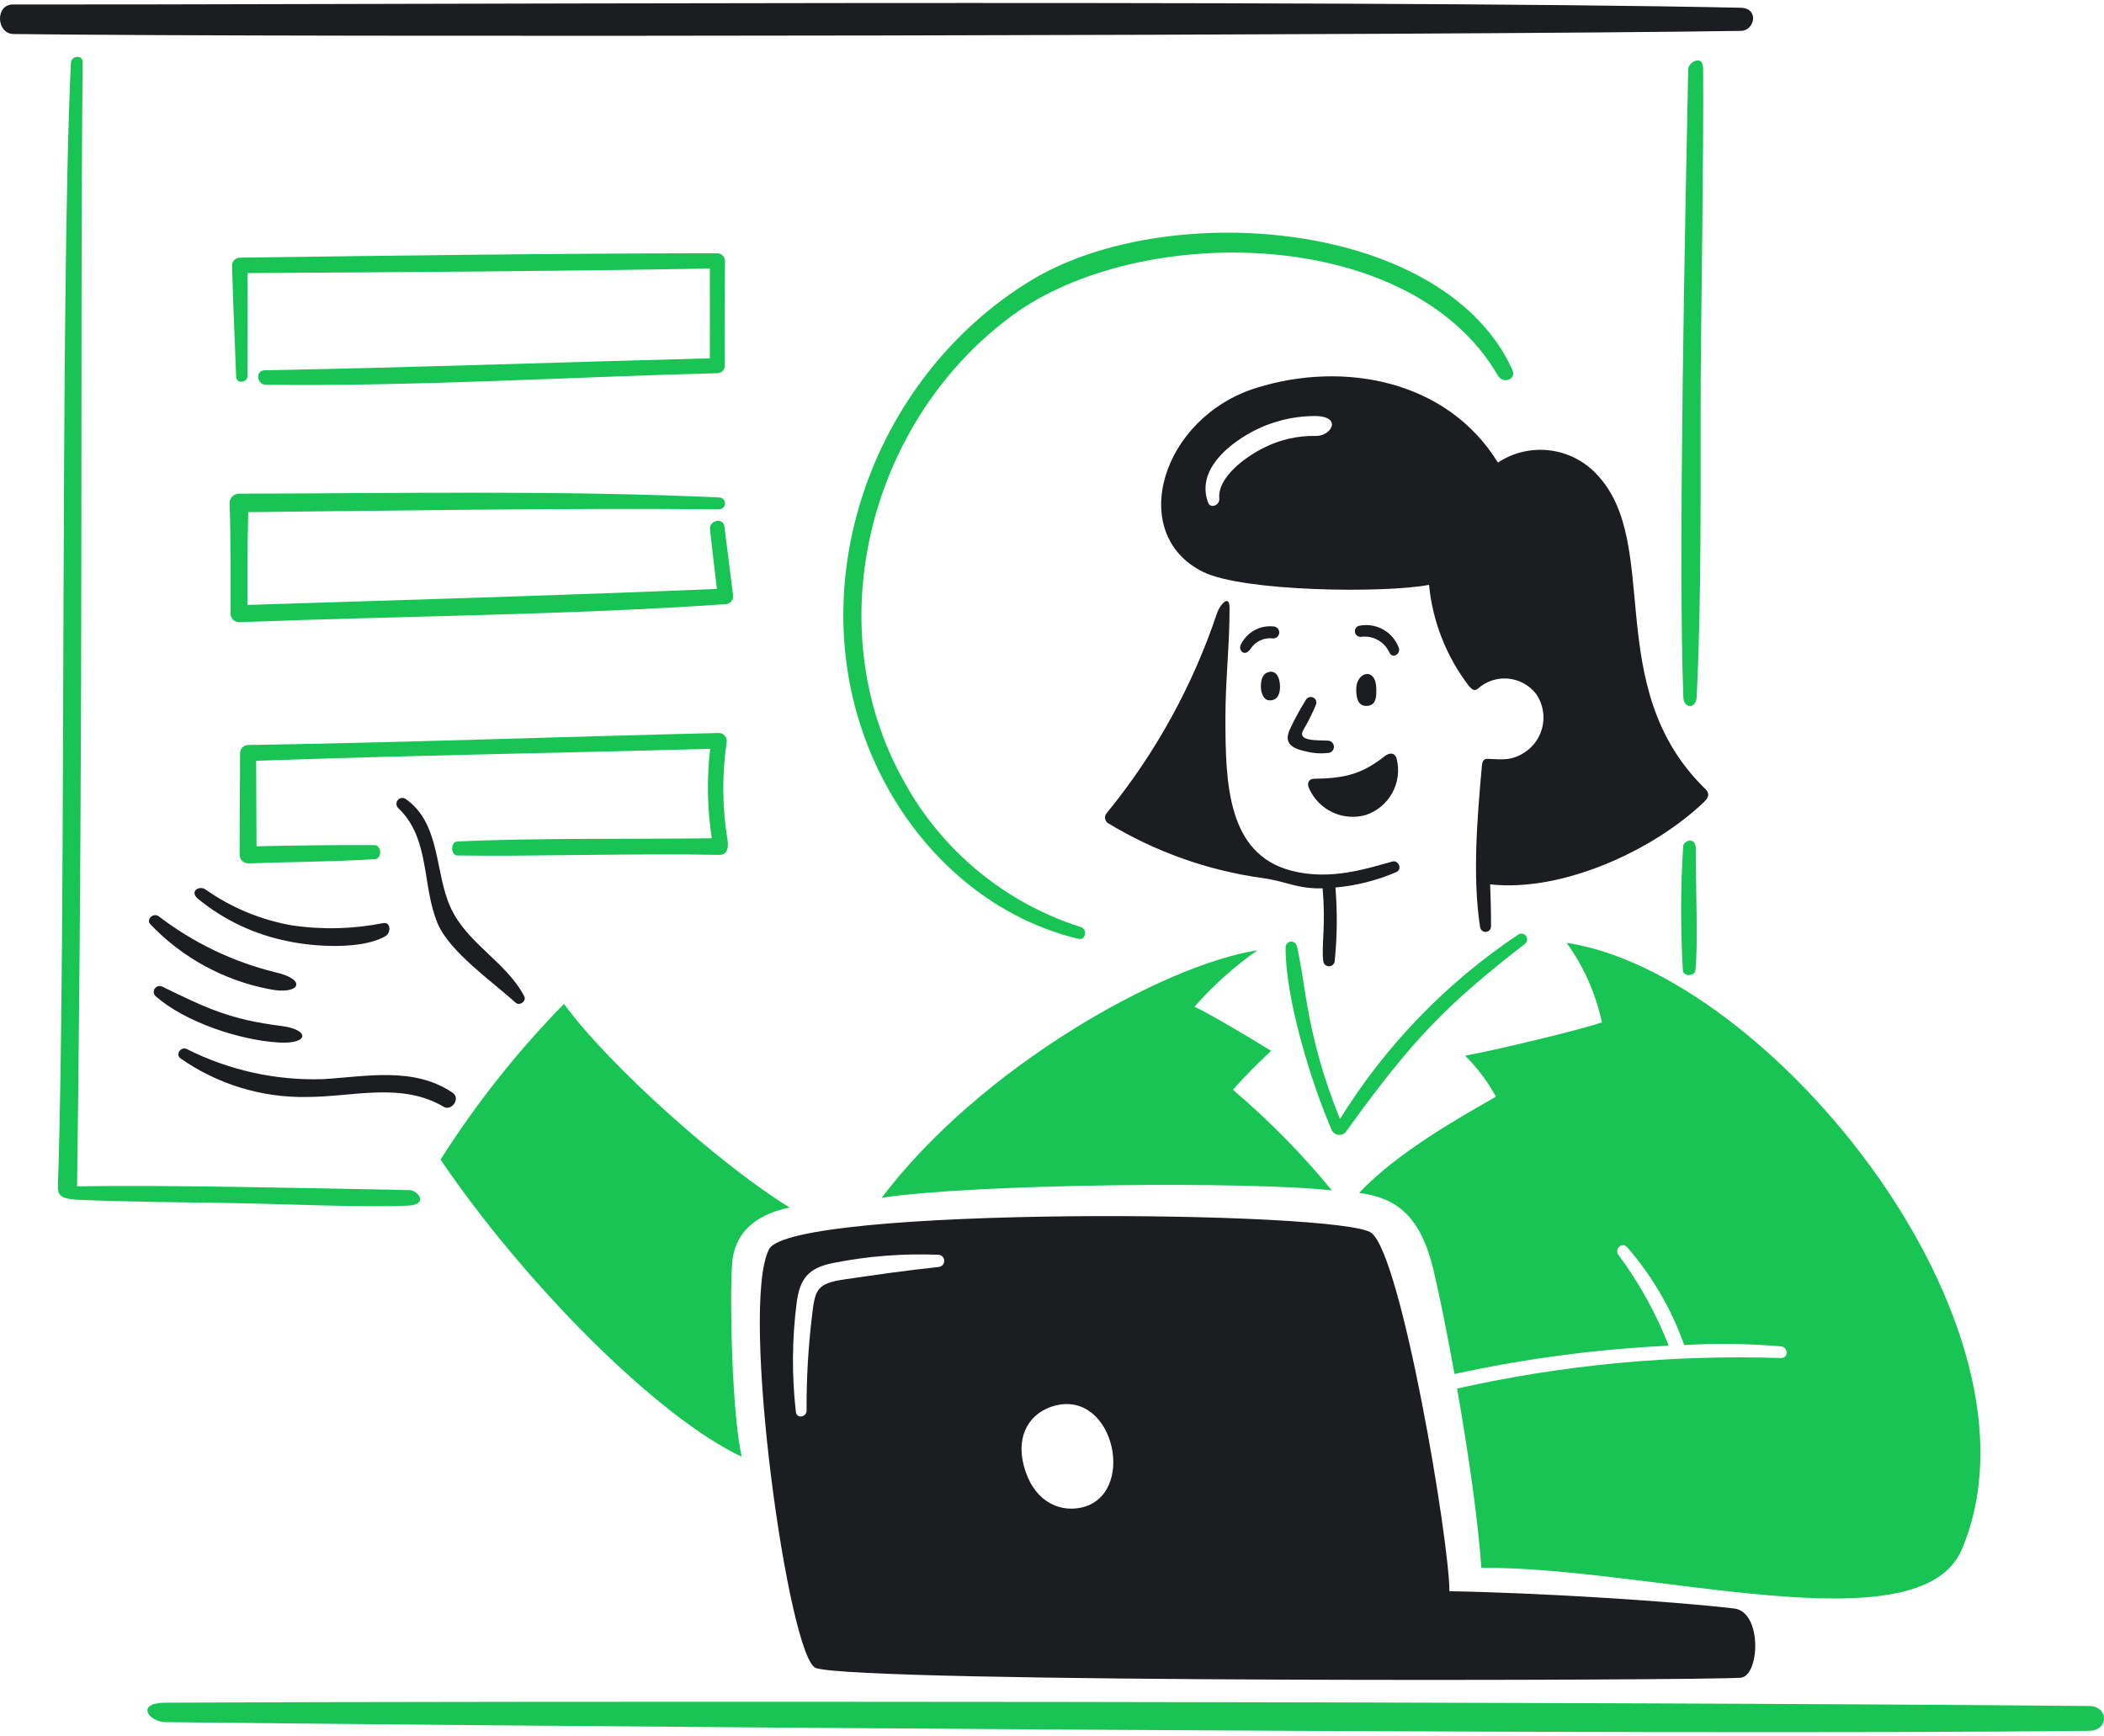
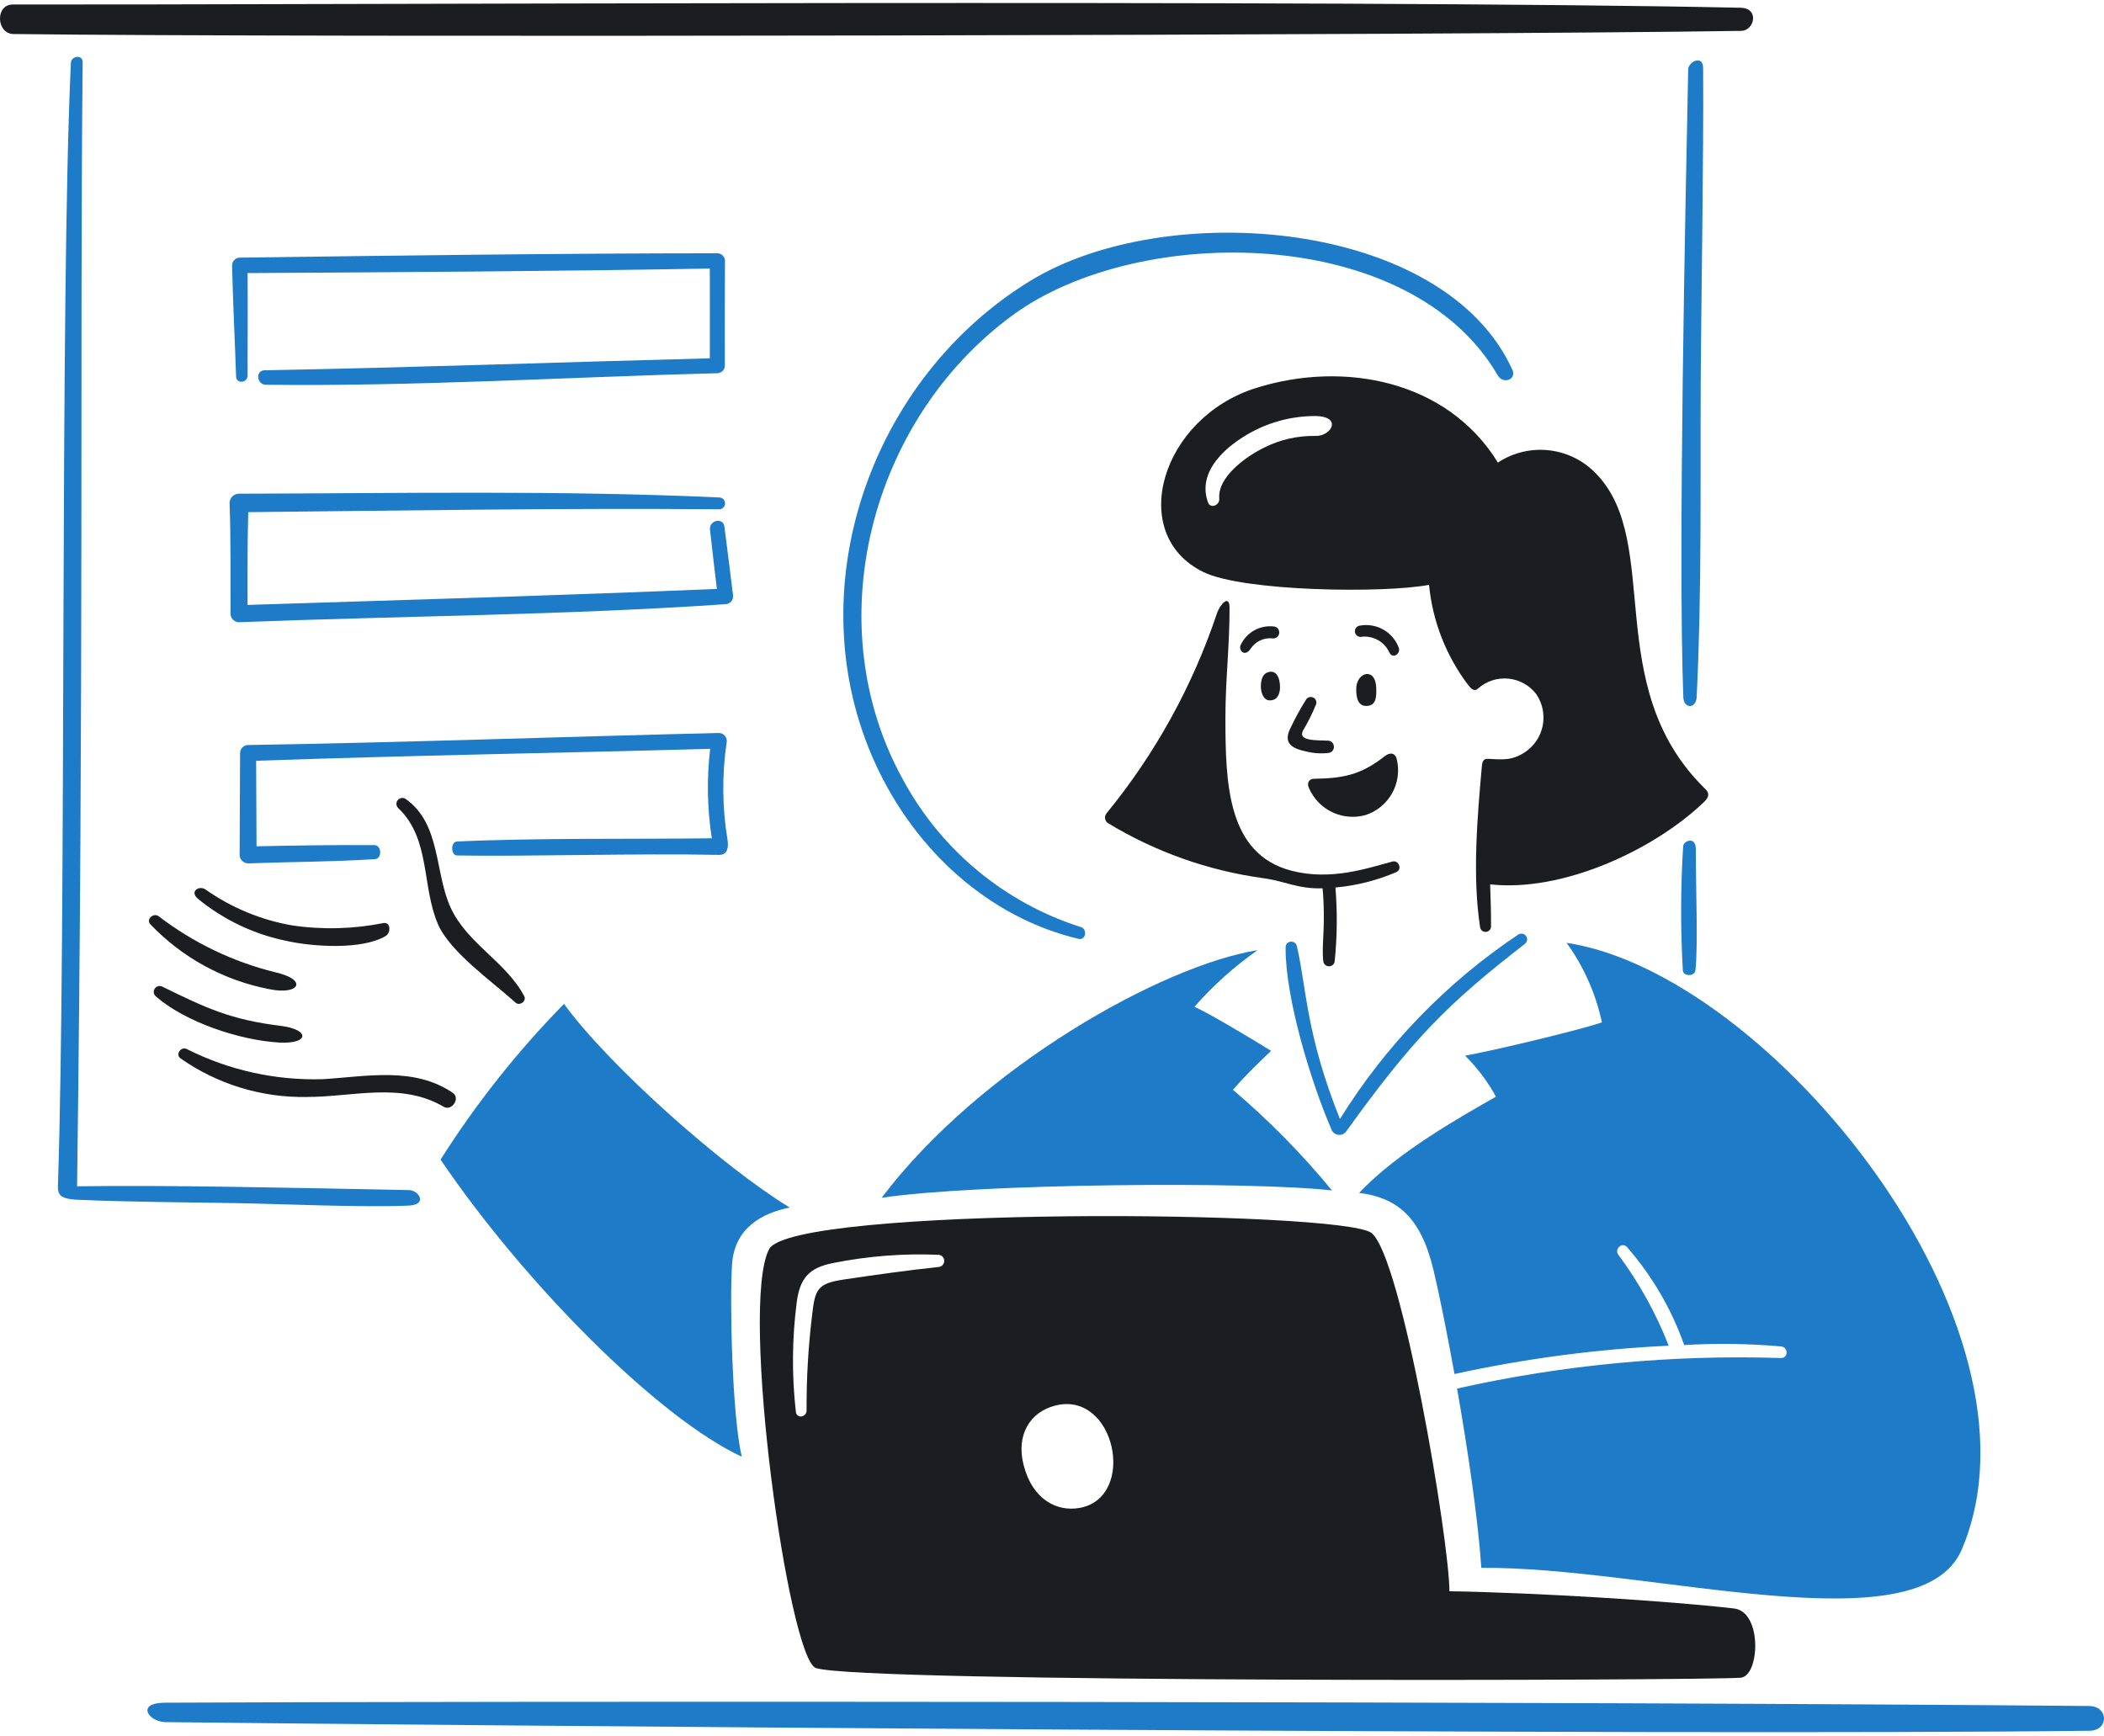
<svg xmlns="http://www.w3.org/2000/svg" width="274" height="226" viewBox="0 0 274 226" fill="none">
  <path fill-rule="evenodd" clip-rule="evenodd" d="M226.742 4.021C190.163 4.597 39.452 4.91 1.755 4.431C-0.484 4.403 -0.654 0.588 1.664 0.588C40.522 0.636 174.854 -0.105 226.669 1.009C229.163 1.06 228.486 3.992 226.742 4.021Z" fill="#1C1D21" />
  <path fill-rule="evenodd" clip-rule="evenodd" d="M181.855 113.58C179.331 114.669 176.65 115.349 173.912 115.593C174.174 118.811 174.14 122.046 173.808 125.258C173.772 125.431 173.675 125.586 173.536 125.695C173.397 125.804 173.223 125.861 173.046 125.854C172.869 125.848 172.7 125.779 172.569 125.66C172.438 125.541 172.353 125.38 172.33 125.204C172.067 123.008 172.681 120.629 172.238 115.701C168.952 115.79 167.412 114.771 164.524 114.379C157.344 113.399 150.442 110.95 144.25 107.185C144.066 107.044 143.944 106.836 143.913 106.606C143.881 106.377 143.941 106.144 144.08 105.958C150.433 98.199 155.319 89.347 158.498 79.835C158.873 78.761 160.116 77.316 160.122 79.167C160.137 83.91 159.584 88.651 159.584 93.402C159.584 102.024 159.813 111.247 168.213 113.414C173.364 114.739 178.158 113.058 181.346 112.207C182.104 111.997 182.666 113.188 181.855 113.58Z" fill="#1C1D21" />
  <path fill-rule="evenodd" clip-rule="evenodd" d="M169.697 95.135C168.96 96.561 171.47 96.393 172.975 96.465C173.165 96.48 173.343 96.563 173.478 96.698C173.613 96.832 173.696 97.011 173.712 97.201C173.728 97.391 173.676 97.58 173.565 97.736C173.455 97.891 173.293 98.002 173.108 98.05C172.113 98.183 171.102 98.126 170.128 97.881C168.389 97.52 167.061 96.879 168.008 94.93C168.62 93.615 169.316 92.34 170.09 91.112C170.185 90.964 170.331 90.855 170.5 90.806C170.67 90.757 170.851 90.771 171.011 90.846C171.171 90.921 171.298 91.052 171.368 91.213C171.439 91.375 171.448 91.557 171.394 91.725C170.915 92.903 170.348 94.043 169.697 95.135Z" fill="#1C1D21" />
  <path fill-rule="evenodd" clip-rule="evenodd" d="M179.228 89.638C179.245 90.54 179.313 91.908 177.983 91.943C176.913 91.972 176.612 91.025 176.618 89.759C176.623 87.479 179.173 86.844 179.228 89.638Z" fill="#1C1D21" />
  <path fill-rule="evenodd" clip-rule="evenodd" d="M166.693 89.583C166.671 90.446 166.304 91.259 165.308 91.218C164.476 91.185 164.176 90.061 164.2 89.32C164.235 88.227 164.58 87.669 165.271 87.517C166.332 87.284 166.722 88.501 166.693 89.583Z" fill="#1C1D21" />
  <path fill-rule="evenodd" clip-rule="evenodd" d="M165.732 83.147C165.175 83.082 164.612 83.175 164.105 83.414C163.598 83.653 163.168 84.028 162.863 84.499C162.093 85.637 161.269 84.702 161.562 84.028C161.937 83.208 162.565 82.53 163.354 82.093C164.143 81.657 165.052 81.485 165.946 81.603C166.145 81.637 166.324 81.747 166.444 81.91C166.564 82.074 166.615 82.278 166.587 82.478C166.559 82.679 166.455 82.861 166.295 82.986C166.135 83.111 165.933 83.168 165.732 83.147Z" fill="#1C1D21" />
  <path fill-rule="evenodd" clip-rule="evenodd" d="M177.179 82.953C177.003 82.952 176.834 82.888 176.701 82.774C176.568 82.659 176.48 82.501 176.453 82.328C176.426 82.154 176.462 81.977 176.553 81.827C176.645 81.678 176.787 81.566 176.954 81.511C178.026 81.281 179.146 81.447 180.106 81.978C181.065 82.509 181.8 83.369 182.175 84.4C182.407 85.205 181.332 85.866 180.925 84.962C180.602 84.267 180.062 83.696 179.387 83.333C178.711 82.971 177.937 82.838 177.179 82.953Z" fill="#1C1D21" />
  <path fill-rule="evenodd" clip-rule="evenodd" d="M170.484 102.691C171.088 104.052 172.161 105.151 173.506 105.788C174.852 106.425 176.381 106.558 177.816 106.163C179.297 105.686 180.541 104.664 181.297 103.305C182.053 101.945 182.266 100.35 181.891 98.84C181.72 98.137 181.09 97.893 180.334 98.489C177.171 100.981 174.83 101.371 171.093 101.432C170.486 101.442 170.13 101.986 170.484 102.691Z" fill="#1C1D21" />
  <path fill-rule="evenodd" clip-rule="evenodd" d="M68.272 129.751C68.606 130.385 67.671 131.065 67.148 130.594C64.123 127.856 58.584 123.99 57.021 120.337C54.913 115.419 56.064 109.26 51.894 105.281C51.743 105.152 51.648 104.971 51.628 104.774C51.608 104.577 51.665 104.38 51.786 104.224C51.907 104.068 52.084 103.964 52.279 103.934C52.475 103.905 52.675 103.952 52.837 104.065C57.445 107.307 56.571 113.654 58.706 118.257C60.87 122.918 65.9 125.267 68.272 129.751Z" fill="#1C1D21" />
  <path fill-rule="evenodd" clip-rule="evenodd" d="M37.447 122.575C33.148 121.722 29.126 119.818 25.742 117.033C24.656 116.076 25.957 115.304 26.75 115.84C30.115 118.218 33.967 119.818 38.027 120.526C41.99 121.112 46.024 121.008 49.951 120.22C50.919 120.09 50.898 121.507 50.232 121.906C47.203 123.725 40.847 123.323 37.447 122.575Z" fill="#1C1D21" />
  <path fill-rule="evenodd" clip-rule="evenodd" d="M19.581 120.385C18.979 119.726 19.991 118.85 20.651 119.328C25.161 122.788 30.338 125.276 35.857 126.635C40.168 127.618 38.973 129.636 35.103 128.838C29.174 127.708 23.746 124.753 19.581 120.385Z" fill="#1C1D21" />
  <path fill-rule="evenodd" clip-rule="evenodd" d="M36.332 135.783C31.21 135.486 24.117 133.126 20.273 129.756C20.138 129.633 20.051 129.465 20.028 129.284C20.006 129.102 20.049 128.919 20.15 128.766C20.251 128.613 20.403 128.502 20.578 128.451C20.754 128.401 20.942 128.415 21.109 128.491C26.953 131.355 30.069 132.809 36.6 133.62C40.391 134.092 40.28 136.012 36.332 135.783Z" fill="#1C1D21" />
  <path fill-rule="evenodd" clip-rule="evenodd" d="M58.967 142.338C59.997 143.04 58.827 144.77 57.777 144.149C52.238 140.888 45.93 142.884 39.914 142.875C34.047 142.974 28.3 141.211 23.497 137.84C22.805 137.321 23.568 136.284 24.3 136.62C29.798 139.397 35.905 140.75 42.062 140.555C47.749 140.21 53.911 138.895 58.967 142.338Z" fill="#1C1D21" />
-   <path fill-rule="evenodd" clip-rule="evenodd" d="M272.137 225.421C215.897 226.105 55.767 224.696 21.564 224.297C19.36 224.272 17.612 221.785 21.5 221.768C65.481 221.542 206.641 221.595 272.056 222.198C274.631 222.215 274.638 225.39 272.137 225.421Z" fill="#18C554" />
-   <path fill-rule="evenodd" clip-rule="evenodd" d="M163.767 123.758C151.402 125.725 127.717 138.946 114.819 156.003C127.044 154.152 163.099 153.836 173.461 155.051C169.562 150.304 165.245 145.916 160.562 141.942C162.36 139.88 164.052 138.277 165.532 136.866C162.571 135.04 157.704 132.125 155.555 131.122C157.989 128.349 160.746 125.876 163.767 123.758Z" fill="#18C554" />
-   <path fill-rule="evenodd" clip-rule="evenodd" d="M190.801 137.497C192.387 139.077 193.739 140.875 194.817 142.837C190.482 145.321 182.075 149.973 177.001 155.365C181.846 156 185.011 158.351 186.697 165.482C187.422 168.541 188.422 173.449 189.414 178.958C198.594 176.952 207.926 175.718 217.312 175.27C215.665 171.053 213.463 167.074 210.765 163.439C210.186 162.673 211.26 161.701 211.899 162.444C215.158 166.184 217.68 170.508 219.331 175.186C223.535 174.937 227.752 174.997 231.948 175.364C232.903 175.472 232.914 176.901 231.925 176.877C217.756 176.416 203.585 177.751 189.752 180.851C191.164 188.905 192.493 197.905 192.91 204.207C214.69 203.995 250.023 214.757 255.499 201.775C267.763 172.701 230.516 126.814 204.014 122.797C206.251 125.893 207.817 129.422 208.613 133.158C205.71 134.166 194.609 136.809 190.801 137.497Z" fill="#18C554" />
-   <path fill-rule="evenodd" clip-rule="evenodd" d="M174.5 145.748C170.045 134.632 170.166 128.715 168.896 123.266C168.867 123.078 168.766 122.909 168.616 122.793C168.465 122.676 168.275 122.623 168.086 122.642C167.897 122.662 167.722 122.754 167.599 122.898C167.475 123.043 167.412 123.23 167.422 123.42C167.377 129.997 170.728 140.953 173.45 147.252C173.536 147.404 173.657 147.534 173.803 147.631C173.949 147.729 174.115 147.79 174.289 147.81C174.463 147.831 174.64 147.81 174.804 147.75C174.969 147.689 175.117 147.591 175.236 147.463C184.05 135.223 188.454 130.801 198.561 122.95C198.718 122.839 198.826 122.671 198.862 122.482C198.898 122.293 198.86 122.097 198.754 121.935C198.649 121.774 198.485 121.66 198.298 121.617C198.11 121.573 197.913 121.605 197.747 121.704C188.368 127.964 180.44 136.163 174.5 145.748Z" fill="#18C554" />
-   <path fill-rule="evenodd" clip-rule="evenodd" d="M102.835 157.271C94.165 151.985 79.469 138.981 73.444 130.754C67.389 136.93 62.002 143.728 57.373 151.034C68.342 167.21 85.712 184.66 96.598 189.73C95.333 184.337 95.011 169.43 95.333 164.672C95.655 159.914 99.241 158.012 102.835 157.271Z" fill="#18C554" />
-   <path fill-rule="evenodd" clip-rule="evenodd" d="M53.156 157.025C55.846 156.913 54.463 155.027 53.316 155.005C38 154.704 21.586 154.33 10.038 154.51C10.931 87.785 10.397 45.683 10.762 8.086C10.772 7.09 9.278 7.243 9.233 8.191C7.775 38.757 8.671 121.069 7.547 154.282C7.508 155.421 7.586 156.147 10.048 156.257C16.943 156.566 23.663 156.578 30.597 156.698C36.969 156.809 46.981 157.284 53.156 157.025Z" fill="#18C554" />
-   <path fill-rule="evenodd" clip-rule="evenodd" d="M220.954 90.796C221.63 77.096 221.419 63.215 221.481 49.485C221.518 41.369 221.886 19.578 221.794 8.884C221.779 7.032 219.869 8.087 219.85 9.024C219.48 27.183 218.523 72.523 219.217 90.815C219.277 92.355 220.885 92.333 220.954 90.796Z" fill="#18C554" />
-   <path fill-rule="evenodd" clip-rule="evenodd" d="M32.242 48.926C32.242 44.472 32.28 40.021 32.242 35.566C52.304 35.451 72.379 35.337 92.439 34.975C92.456 38.873 92.439 42.77 92.439 46.668C73.277 47.159 53.683 47.881 34.464 48.225C33.226 48.248 33.427 50.097 34.624 50.112C54.03 50.347 74.032 49.109 93.499 48.605C93.756 48.578 93.993 48.452 94.16 48.255C94.328 48.057 94.412 47.802 94.395 47.544C94.395 42.992 94.38 38.44 94.41 33.889C94.383 33.629 94.256 33.39 94.057 33.222C93.857 33.054 93.6 32.969 93.34 32.986C72.613 32.999 51.872 33.282 31.145 33.558C30.88 33.586 30.636 33.715 30.464 33.919C30.292 34.122 30.206 34.384 30.223 34.65C30.338 39.456 30.583 44.25 30.748 49.053C30.772 50.029 32.241 49.892 32.242 48.926Z" fill="#18C554" />
-   <path fill-rule="evenodd" clip-rule="evenodd" d="M31.073 81.043C52.026 80.225 73.599 80.129 94.425 78.695C94.577 78.698 94.728 78.668 94.868 78.605C95.007 78.543 95.13 78.451 95.23 78.335C95.329 78.219 95.4 78.082 95.44 77.935C95.48 77.788 95.486 77.633 95.459 77.483C95.091 74.513 94.721 71.542 94.335 68.575C94.173 67.343 92.324 67.764 92.459 68.974C92.74 71.552 93.052 74.129 93.358 76.702C73.015 77.561 52.491 78.141 32.235 78.79C32.235 74.762 32.214 70.728 32.328 66.706C52.808 66.494 72.936 66.162 93.641 66.331C93.84 66.334 94.033 66.26 94.179 66.123C94.325 65.987 94.412 65.799 94.422 65.6C94.432 65.4 94.365 65.204 94.233 65.054C94.102 64.904 93.917 64.81 93.718 64.794C72.933 63.837 52.061 64.258 31.19 64.3C31.028 64.292 30.866 64.315 30.713 64.369C30.561 64.423 30.42 64.507 30.3 64.616C30.18 64.725 30.082 64.856 30.013 65.002C29.944 65.149 29.904 65.308 29.897 65.469C30.07 70.265 30.005 75.078 30.022 79.879C30.011 80.172 30.115 80.457 30.311 80.674C30.508 80.891 30.781 81.024 31.073 81.043Z" fill="#18C554" />
-   <path fill-rule="evenodd" clip-rule="evenodd" d="M92.7 109.182C82.639 109.315 69.84 109.116 59.519 109.603C58.655 109.644 58.694 111.406 59.542 111.42C68.834 111.579 82.897 111.119 93.639 111.346C94.826 111.371 94.881 110.222 94.742 109.367C94.048 105.174 94.01 100.898 94.631 96.693C94.659 96.541 94.653 96.385 94.614 96.236C94.574 96.087 94.502 95.949 94.401 95.831C94.301 95.714 94.176 95.62 94.035 95.558C93.894 95.495 93.741 95.465 93.587 95.469C73.145 95.953 52.697 96.709 32.257 97.036C31.982 97.055 31.725 97.179 31.541 97.383C31.355 97.587 31.257 97.855 31.265 98.13C31.229 102.554 31.237 106.983 31.206 111.4C31.225 111.691 31.357 111.964 31.573 112.159C31.789 112.355 32.072 112.459 32.364 112.45C38.265 112.234 42.912 112.266 48.815 111.902C49.799 111.842 49.716 110.067 48.741 110.064C43.207 110.049 38.94 110.109 33.408 110.224C33.387 106.513 33.383 102.803 33.357 99.092C53.06 98.389 72.778 98.08 92.485 97.529C92.024 101.405 92.096 105.326 92.7 109.182Z" fill="#18C554" />
-   <path fill-rule="evenodd" clip-rule="evenodd" d="M140.467 122.282C141.398 122.503 141.651 121.009 140.748 120.745C130.909 117.61 122.655 110.804 117.704 101.741C106.279 81.336 113.348 54.595 131.91 41.03C148.35 29.014 183.667 29.259 195.054 48.898C195.742 50.086 197.531 49.436 196.958 48.173C188.055 28.551 151.921 25.74 134.201 36.56C113.336 49.304 103.659 76.867 113.995 99.457C119.194 110.822 128.85 119.531 140.467 122.282Z" fill="#18C554" />
-   <path fill-rule="evenodd" clip-rule="evenodd" d="M220.791 126.393C221.148 123.363 220.831 115.292 220.843 110.57C220.843 108.875 219.253 109.498 219.195 110.207C218.857 115.598 218.843 121.004 219.153 126.396C219.216 127.201 220.698 127.188 220.791 126.393Z" fill="#18C554" />
+   <path fill-rule="evenodd" clip-rule="evenodd" d="M272.137 225.421C215.897 226.105 55.767 224.696 21.564 224.297C19.36 224.272 17.612 221.785 21.5 221.768C65.481 221.542 206.641 221.595 272.056 222.198C274.631 222.215 274.638 225.39 272.137 225.421Z" fill="#1E7BC8" />
+   <path fill-rule="evenodd" clip-rule="evenodd" d="M163.767 123.758C151.402 125.725 127.717 138.946 114.819 156.003C127.044 154.152 163.099 153.836 173.461 155.051C169.562 150.304 165.245 145.916 160.562 141.942C162.36 139.88 164.052 138.277 165.532 136.866C162.571 135.04 157.704 132.125 155.555 131.122C157.989 128.349 160.746 125.876 163.767 123.758Z" fill="#1E7BC8" />
+   <path fill-rule="evenodd" clip-rule="evenodd" d="M190.801 137.497C192.387 139.077 193.739 140.875 194.817 142.837C190.482 145.321 182.075 149.973 177.001 155.365C181.846 156 185.011 158.351 186.697 165.482C187.422 168.541 188.422 173.449 189.414 178.958C198.594 176.952 207.926 175.718 217.312 175.27C215.665 171.053 213.463 167.074 210.765 163.439C210.186 162.673 211.26 161.701 211.899 162.444C215.158 166.184 217.68 170.508 219.331 175.186C223.535 174.937 227.752 174.997 231.948 175.364C232.903 175.472 232.914 176.901 231.925 176.877C217.756 176.416 203.585 177.751 189.752 180.851C191.164 188.905 192.493 197.905 192.91 204.207C214.69 203.995 250.023 214.757 255.499 201.775C267.763 172.701 230.516 126.814 204.014 122.797C206.251 125.893 207.817 129.422 208.613 133.158C205.71 134.166 194.609 136.809 190.801 137.497Z" fill="#1E7BC8" />
+   <path fill-rule="evenodd" clip-rule="evenodd" d="M174.5 145.748C170.045 134.632 170.166 128.715 168.896 123.266C168.867 123.078 168.766 122.909 168.616 122.793C168.465 122.676 168.275 122.623 168.086 122.642C167.897 122.662 167.722 122.754 167.599 122.898C167.475 123.043 167.412 123.23 167.422 123.42C167.377 129.997 170.728 140.953 173.45 147.252C173.536 147.404 173.657 147.534 173.803 147.631C173.949 147.729 174.115 147.79 174.289 147.81C174.463 147.831 174.64 147.81 174.804 147.75C174.969 147.689 175.117 147.591 175.236 147.463C184.05 135.223 188.454 130.801 198.561 122.95C198.718 122.839 198.826 122.671 198.862 122.482C198.898 122.293 198.86 122.097 198.754 121.935C198.649 121.774 198.485 121.66 198.298 121.617C198.11 121.573 197.913 121.605 197.747 121.704C188.368 127.964 180.44 136.163 174.5 145.748Z" fill="#1E7BC8" />
+   <path fill-rule="evenodd" clip-rule="evenodd" d="M102.835 157.271C94.165 151.985 79.469 138.981 73.444 130.754C67.389 136.93 62.002 143.728 57.373 151.034C68.342 167.21 85.712 184.66 96.598 189.73C95.333 184.337 95.011 169.43 95.333 164.672C95.655 159.914 99.241 158.012 102.835 157.271Z" fill="#1E7BC8" />
+   <path fill-rule="evenodd" clip-rule="evenodd" d="M53.156 157.025C55.846 156.913 54.463 155.027 53.316 155.005C38 154.704 21.586 154.33 10.038 154.51C10.931 87.785 10.397 45.683 10.762 8.086C10.772 7.09 9.278 7.243 9.233 8.191C7.775 38.757 8.671 121.069 7.547 154.282C7.508 155.421 7.586 156.147 10.048 156.257C16.943 156.566 23.663 156.578 30.597 156.698C36.969 156.809 46.981 157.284 53.156 157.025Z" fill="#1E7BC8" />
+   <path fill-rule="evenodd" clip-rule="evenodd" d="M220.954 90.796C221.63 77.096 221.419 63.215 221.481 49.485C221.518 41.369 221.886 19.578 221.794 8.884C221.779 7.032 219.869 8.087 219.85 9.024C219.48 27.183 218.523 72.523 219.217 90.815C219.277 92.355 220.885 92.333 220.954 90.796Z" fill="#1E7BC8" />
+   <path fill-rule="evenodd" clip-rule="evenodd" d="M32.242 48.926C32.242 44.472 32.28 40.021 32.242 35.566C52.304 35.451 72.379 35.337 92.439 34.975C92.456 38.873 92.439 42.77 92.439 46.668C73.277 47.159 53.683 47.881 34.464 48.225C33.226 48.248 33.427 50.097 34.624 50.112C54.03 50.347 74.032 49.109 93.499 48.605C93.756 48.578 93.993 48.452 94.16 48.255C94.328 48.057 94.412 47.802 94.395 47.544C94.395 42.992 94.38 38.44 94.41 33.889C94.383 33.629 94.256 33.39 94.057 33.222C93.857 33.054 93.6 32.969 93.34 32.986C72.613 32.999 51.872 33.282 31.145 33.558C30.88 33.586 30.636 33.715 30.464 33.919C30.292 34.122 30.206 34.384 30.223 34.65C30.338 39.456 30.583 44.25 30.748 49.053C30.772 50.029 32.241 49.892 32.242 48.926Z" fill="#1E7BC8" />
+   <path fill-rule="evenodd" clip-rule="evenodd" d="M31.073 81.043C52.026 80.225 73.599 80.129 94.425 78.695C94.577 78.698 94.728 78.668 94.868 78.605C95.007 78.543 95.13 78.451 95.23 78.335C95.329 78.219 95.4 78.082 95.44 77.935C95.48 77.788 95.486 77.633 95.459 77.483C95.091 74.513 94.721 71.542 94.335 68.575C94.173 67.343 92.324 67.764 92.459 68.974C92.74 71.552 93.052 74.129 93.358 76.702C73.015 77.561 52.491 78.141 32.235 78.79C32.235 74.762 32.214 70.728 32.328 66.706C52.808 66.494 72.936 66.162 93.641 66.331C93.84 66.334 94.033 66.26 94.179 66.123C94.325 65.987 94.412 65.799 94.422 65.6C94.432 65.4 94.365 65.204 94.233 65.054C94.102 64.904 93.917 64.81 93.718 64.794C72.933 63.837 52.061 64.258 31.19 64.3C31.028 64.292 30.866 64.315 30.713 64.369C30.561 64.423 30.42 64.507 30.3 64.616C30.18 64.725 30.082 64.856 30.013 65.002C29.944 65.149 29.904 65.308 29.897 65.469C30.07 70.265 30.005 75.078 30.022 79.879C30.011 80.172 30.115 80.457 30.311 80.674C30.508 80.891 30.781 81.024 31.073 81.043Z" fill="#1E7BC8" />
+   <path fill-rule="evenodd" clip-rule="evenodd" d="M92.7 109.182C82.639 109.315 69.84 109.116 59.519 109.603C58.655 109.644 58.694 111.406 59.542 111.42C68.834 111.579 82.897 111.119 93.639 111.346C94.826 111.371 94.881 110.222 94.742 109.367C94.048 105.174 94.01 100.898 94.631 96.693C94.659 96.541 94.653 96.385 94.614 96.236C94.574 96.087 94.502 95.949 94.401 95.831C94.301 95.714 94.176 95.62 94.035 95.558C93.894 95.495 93.741 95.465 93.587 95.469C73.145 95.953 52.697 96.709 32.257 97.036C31.982 97.055 31.725 97.179 31.541 97.383C31.355 97.587 31.257 97.855 31.265 98.13C31.229 102.554 31.237 106.983 31.206 111.4C31.225 111.691 31.357 111.964 31.573 112.159C31.789 112.355 32.072 112.459 32.364 112.45C38.265 112.234 42.912 112.266 48.815 111.902C49.799 111.842 49.716 110.067 48.741 110.064C43.207 110.049 38.94 110.109 33.408 110.224C33.387 106.513 33.383 102.803 33.357 99.092C53.06 98.389 72.778 98.08 92.485 97.529C92.024 101.405 92.096 105.326 92.7 109.182Z" fill="#1E7BC8" />
+   <path fill-rule="evenodd" clip-rule="evenodd" d="M140.467 122.282C141.398 122.503 141.651 121.009 140.748 120.745C130.909 117.61 122.655 110.804 117.704 101.741C106.279 81.336 113.348 54.595 131.91 41.03C148.35 29.014 183.667 29.259 195.054 48.898C195.742 50.086 197.531 49.436 196.958 48.173C188.055 28.551 151.921 25.74 134.201 36.56C113.336 49.304 103.659 76.867 113.995 99.457C119.194 110.822 128.85 119.531 140.467 122.282Z" fill="#1E7BC8" />
+   <path fill-rule="evenodd" clip-rule="evenodd" d="M220.791 126.393C221.148 123.363 220.831 115.292 220.843 110.57C220.843 108.875 219.253 109.498 219.195 110.207C218.857 115.598 218.843 121.004 219.153 126.396C219.216 127.201 220.698 127.188 220.791 126.393Z" fill="#1E7BC8" />
  <path fill-rule="evenodd" clip-rule="evenodd" d="M225.829 209.498C217.442 208.514 200.049 207.436 188.755 207.249C188.755 200.765 182.553 163.69 178.606 160.589C174.826 157.619 103.119 157.065 100.159 162.697C96.267 170.11 102.699 216.038 106.251 217.251C112.031 219.218 221.878 218.891 226.671 218.516C229.176 218.326 229.533 209.929 225.829 209.498ZM122.294 165.013C118.129 165.448 114.144 166.024 109.99 166.633C106.395 167.16 106.14 167.913 105.75 171.364C105.255 175.461 105.017 179.586 105.039 183.713C105.039 184.592 103.762 184.822 103.645 183.898C103.107 179.161 103.143 174.377 103.752 169.65C104.154 166.547 105.297 165.153 108.389 164.522C112.959 163.599 117.625 163.233 122.284 163.432C122.473 163.459 122.646 163.554 122.772 163.698C122.897 163.842 122.967 164.027 122.968 164.218C122.969 164.409 122.902 164.594 122.778 164.74C122.654 164.886 122.483 164.983 122.294 165.013ZM140.653 196.388C137.681 196.95 134.462 195.342 133.303 190.809C132.295 186.875 134.146 183.906 137.414 183.07C145.241 181.069 148.1 194.964 140.653 196.388Z" fill="#1C1D21" />
  <path fill-rule="evenodd" clip-rule="evenodd" d="M221.897 102.581C208.534 89.34 216.5 70.777 207.954 61.794C206.337 60.052 204.155 58.94 201.796 58.657C199.436 58.374 197.053 58.938 195.07 60.248C188.487 49.543 175.06 46.952 163.628 50.514C151.168 54.396 146.704 69.607 156.706 74.502C161.947 77.068 180.347 77.286 186.1 76.171C186.56 80.935 188.342 85.475 191.244 89.28C191.542 89.638 191.958 90.134 192.452 89.701C192.987 89.219 193.616 88.854 194.3 88.627C194.983 88.401 195.706 88.32 196.423 88.388C197.14 88.456 197.835 88.671 198.464 89.022C199.093 89.372 199.642 89.85 200.077 90.424C200.476 91.014 200.756 91.678 200.898 92.377C201.04 93.076 201.043 93.797 200.907 94.497C200.77 95.197 200.496 95.864 200.101 96.458C199.707 97.052 199.198 97.562 198.605 97.959C196.887 99.096 195.662 98.93 193.737 98.833C193.134 98.804 193.021 99.308 192.981 99.769C192.386 106.463 191.727 114.101 192.749 120.759C192.775 120.944 192.873 121.111 193.02 121.225C193.168 121.339 193.354 121.391 193.54 121.37C193.725 121.349 193.895 121.256 194.013 121.111C194.131 120.967 194.188 120.782 194.172 120.596C194.186 118.792 194.119 116.987 194.06 115.182C203.467 116.234 215.378 110.732 221.925 104.441C222.962 103.456 222.22 102.901 221.897 102.581ZM171.284 56.779C168.99 56.738 166.721 57.253 164.67 58.281C162.392 59.374 158.526 62.092 158.786 64.942C158.863 65.796 157.635 66.319 157.316 65.438C155.777 61.191 160.06 57.874 162.915 56.316C165.459 54.928 168.308 54.196 171.205 54.187C174.912 54.191 173.382 56.868 171.284 56.779Z" fill="#1C1D21" />
</svg>
